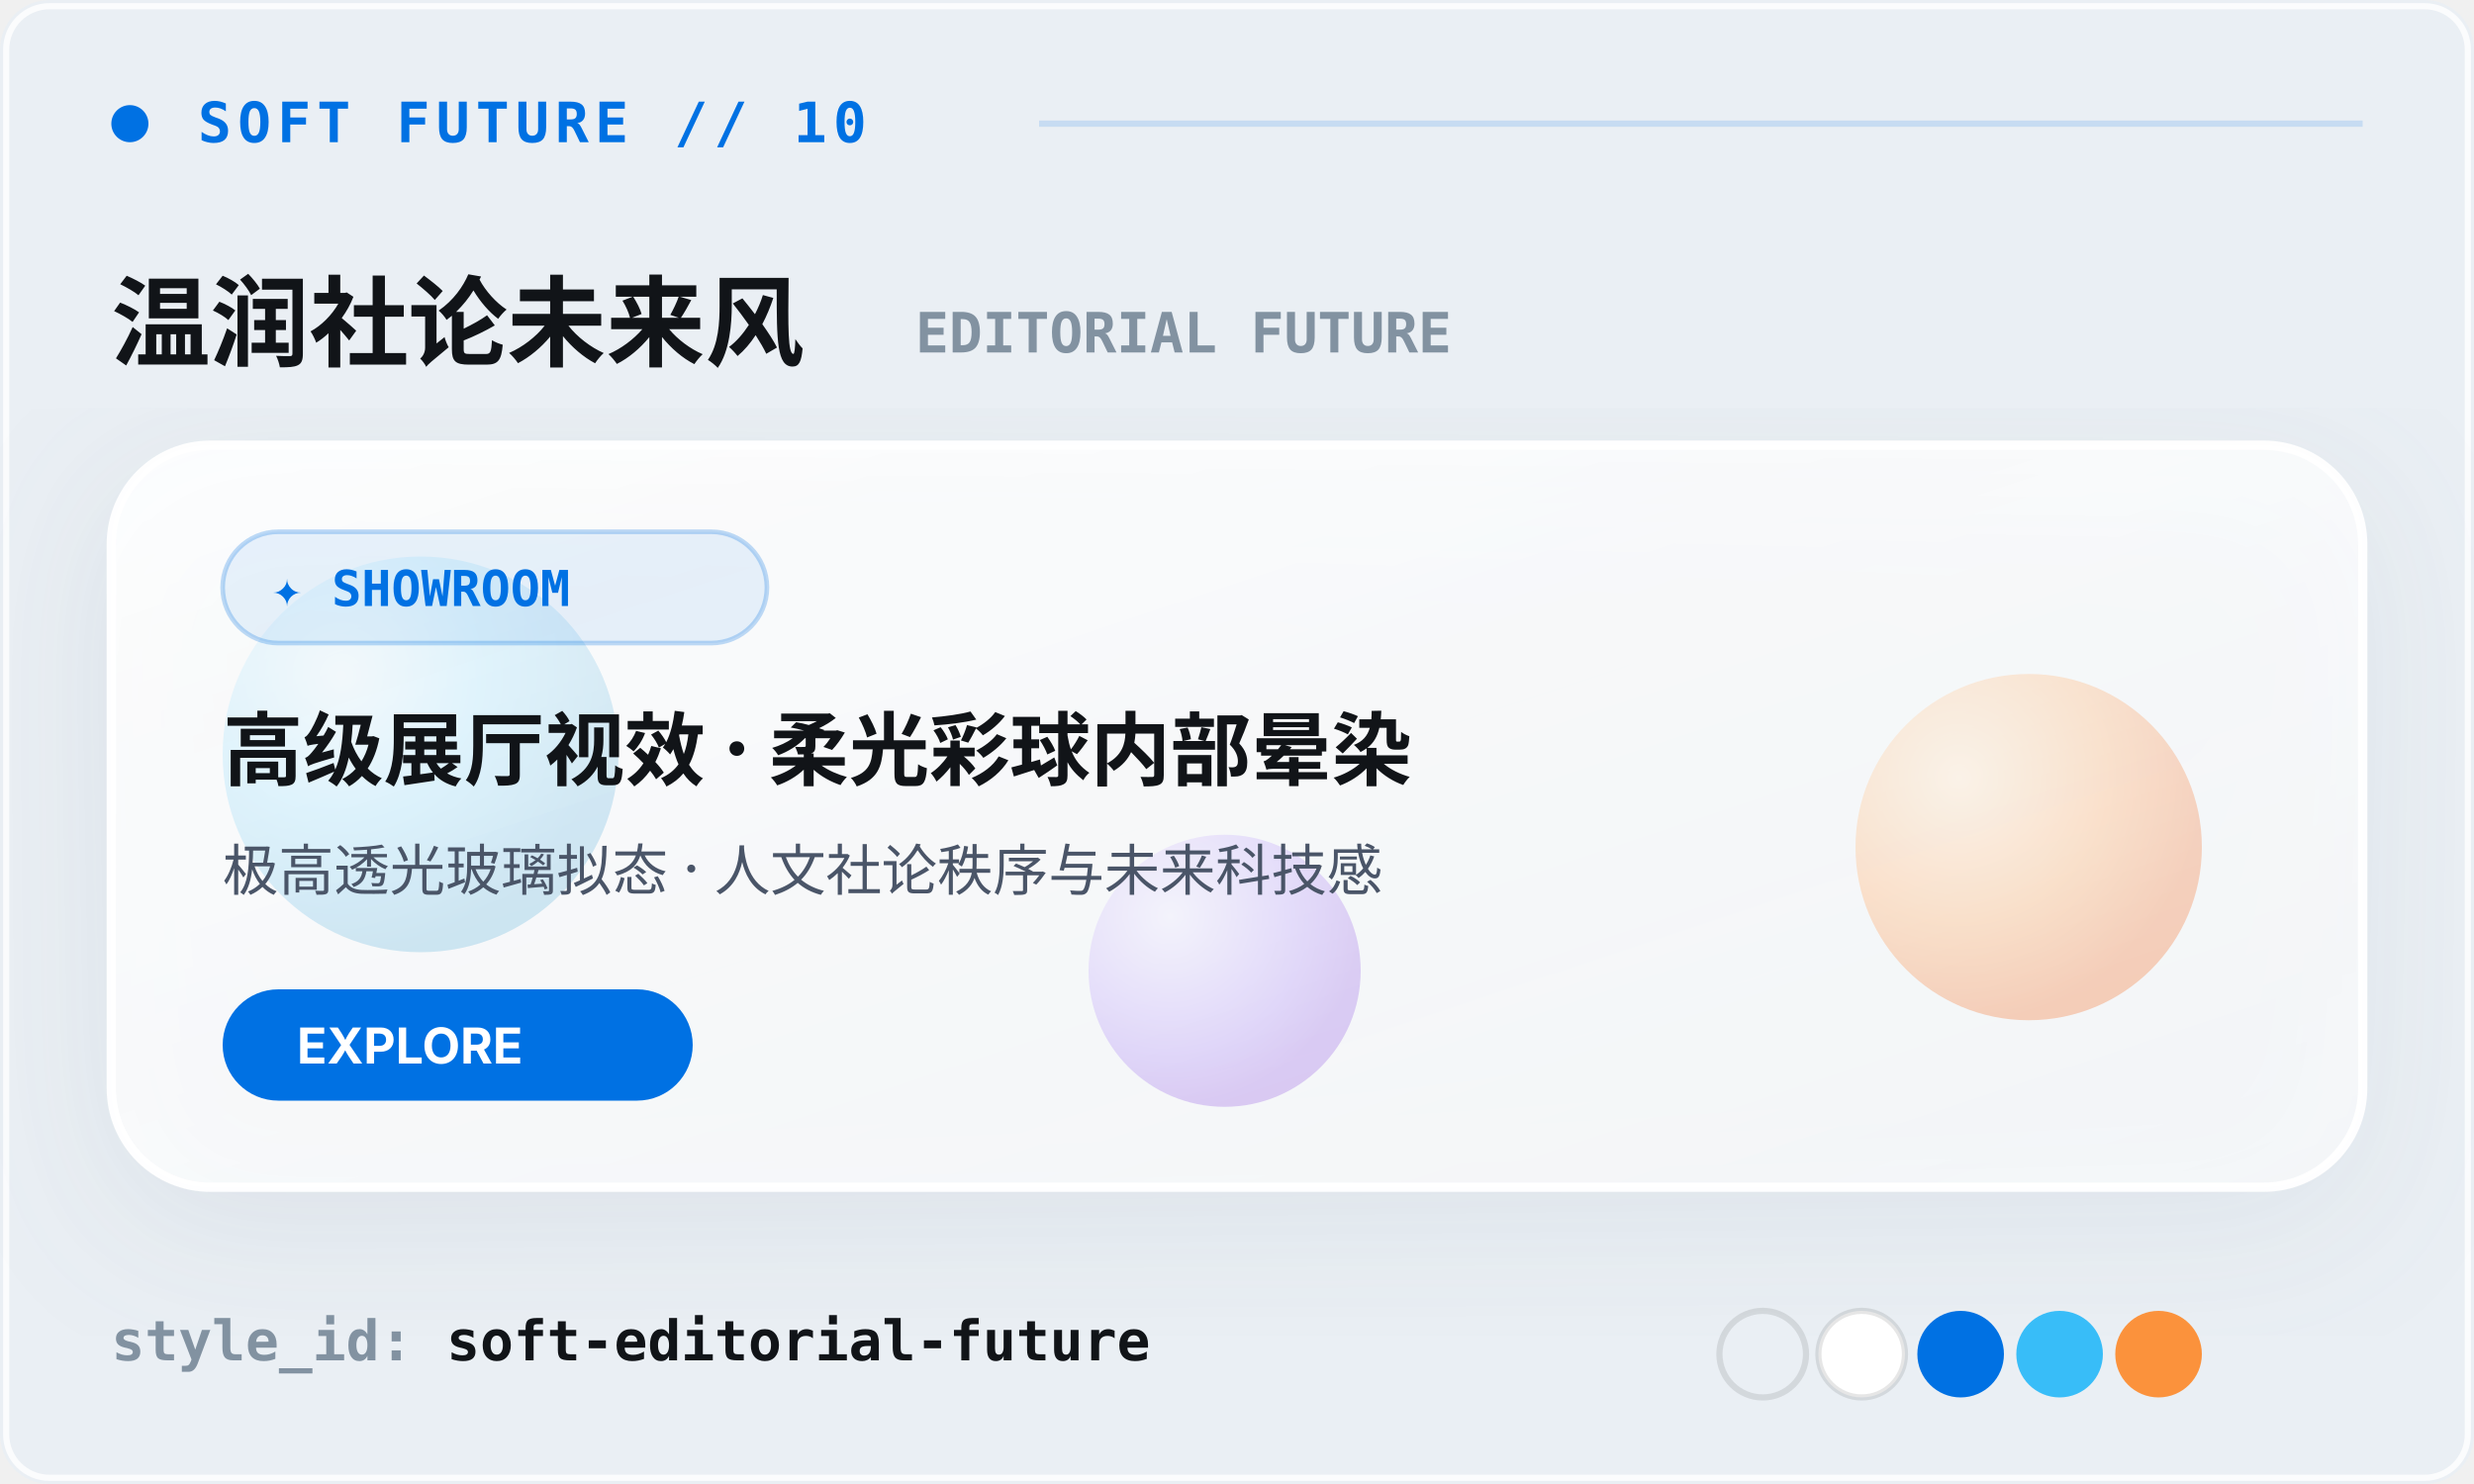
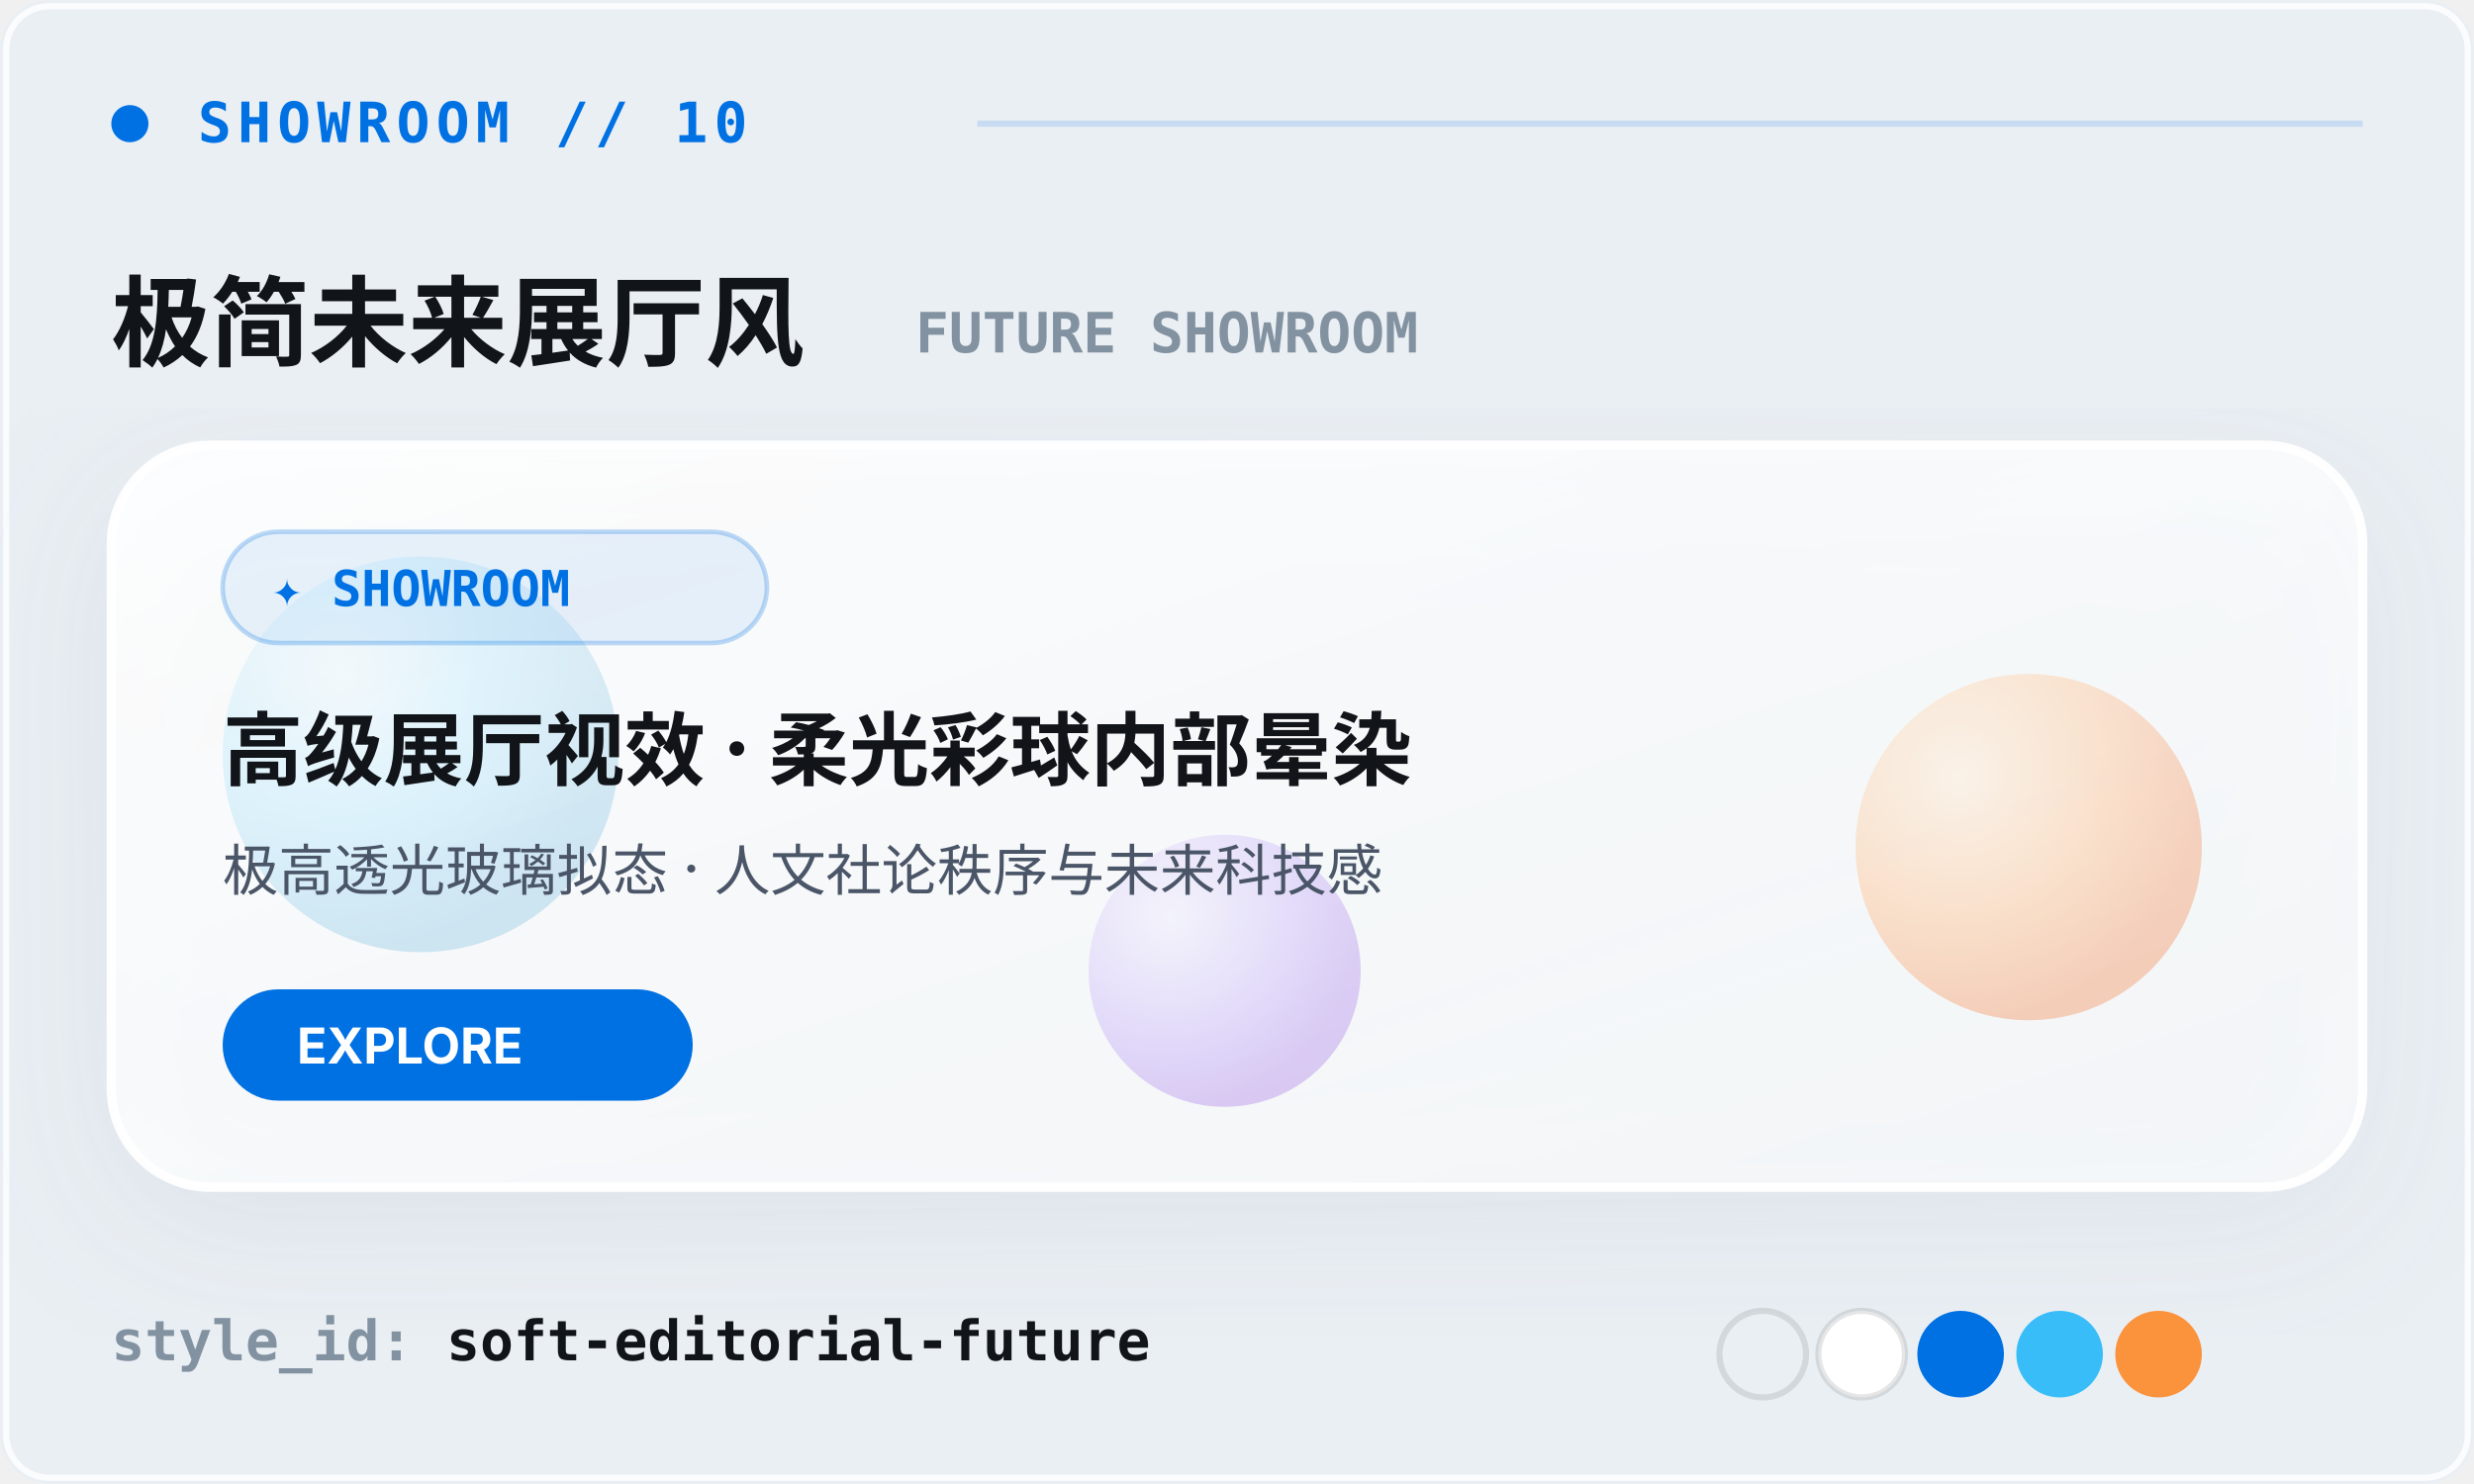
<svg xmlns="http://www.w3.org/2000/svg" viewBox="0 0 400 240" width="400" height="240">
  <defs>
    <radialGradient id="blob-blue" cx="30%" cy="30%" r="70%">
      <stop offset="0%" stop-color="#BAE6FD" />
      <stop offset="50%" stop-color="#38BDF8" />
      <stop offset="100%" stop-color="#0284C7" />
    </radialGradient>
    <radialGradient id="blob-peach" cx="30%" cy="30%" r="70%">
      <stop offset="0%" stop-color="#FED7AA" />
      <stop offset="60%" stop-color="#FB923C" />
      <stop offset="100%" stop-color="#EA580C" />
    </radialGradient>
    <radialGradient id="blob-lavender" cx="30%" cy="30%" r="70%">
      <stop offset="0%" stop-color="#DDD6FE" />
      <stop offset="70%" stop-color="#8B5CF6" />
      <stop offset="100%" stop-color="#6D28D9" />
    </radialGradient>
    <linearGradient id="glass-surf" x1="0" y1="0" x2="100%" y2="100%">
      <stop offset="0%" stop-color="#FFFFFF" stop-opacity="0.88" />
      <stop offset="100%" stop-color="#FFFFFF" stop-opacity="0.55" />
    </linearGradient>
    <filter id="future-shadow" x="-10%" y="-10%" width="120%" height="130%">
      <feDropShadow dx="0" dy="6" stdDeviation="12" flood-color="#8292A1" flood-opacity="0.18" />
    </filter>
  </defs>
  <style>
    .mono { font-family: "IBM Plex Mono", "SF Mono", Consolas, monospace; }
    .sans { font-family: -apple-system, BlinkMacSystemFont, "SF Pro Display", "Segoe UI", "PingFang SC", "Microsoft YaHei", sans-serif; }
  </style>
  <rect width="400" height="240" fill="#EAEFF4" rx="8" />
  <rect width="398" height="238" x="1" y="1" fill="none" stroke="rgba(255, 255, 255, 0.8)" stroke-width="1" rx="7" />
  <g transform="translate(18, 12)">
    <rect width="6" height="6" rx="3" fill="#0071E3" y="5" />
-     <text class="mono" font-size="9" font-weight="700" fill="#0071E3" x="14" y="11" letter-spacing="1">SOFT FUTURE // 10</text>
-     <line x1="150" y1="8" x2="364" y2="8" stroke="rgba(0, 113, 227, 0.15)" stroke-width="1" />
+     <text class="mono" font-size="9" font-weight="700" fill="#0071E3" x="14" y="11" letter-spacing="1">SHOWROOM // 10</text>
+     <line x1="140" y1="8" x2="364" y2="8" stroke="rgba(0, 113, 227, 0.15)" stroke-width="1" />
  </g>
  <g transform="translate(18, 58)">
-     <text class="sans" font-size="16" font-weight="800" fill="#111418" x="0" y="0">温润社论未来风</text>
-     <text class="mono" font-size="9" font-weight="600" fill="#8292A1" x="130" y="-1">EDITORIAL FUTURE</text>
+     <text class="sans" font-size="16" font-weight="800" fill="#111418" x="0" y="0">极简未来展厅风</text>
+     <text class="mono" font-size="9" font-weight="600" fill="#8292A1" x="130" y="-1">FUTURE SHOWROOM</text>
  </g>
  <g transform="translate(18, 72)">
    <circle cx="50" cy="50" r="32" fill="url(#blob-blue)" opacity="0.85" />
    <circle cx="310" cy="65" r="28" fill="url(#blob-peach)" opacity="0.8" />
    <circle cx="180" cy="85" r="22" fill="url(#blob-lavender)" opacity="0.75" />
    <rect width="364" height="120" rx="16" fill="url(#glass-surf)" stroke="rgba(255, 255, 255, 0.95)" stroke-width="1.5" filter="url(#future-shadow)" />
    <g transform="translate(18, 14)">
      <rect width="88" height="18" rx="9" fill="rgba(0, 113, 227, 0.08)" stroke="rgba(0, 113, 227, 0.25)" stroke-width="0.75" />
      <text class="mono" font-size="8" font-weight="700" fill="#0071E3" x="8" y="12">✦ SHOWROOM</text>
      <text class="sans" font-size="13" font-weight="800" fill="#111418" x="0" y="40">高级展厅视效 · 柔光彩球内部晕染</text>
      <text class="sans" font-size="9" font-weight="500" fill="#4A5568" x="0" y="58">极高透光玻璃拟态 · 人文社论秩序与未来科技感</text>
      <g transform="translate(0, 74)">
        <rect width="76" height="18" rx="9" fill="#0071E3" />
        <text class="sans" font-size="8" font-weight="700" fill="#FFFFFF" x="12" y="12">EXPLORE</text>
      </g>
    </g>
  </g>
  <g transform="translate(18, 220)">
    <text class="mono" font-size="9" font-weight="600" fill="#8292A1" x="0" y="0">style_id: <tspan fill="#111418">soft-editorial-future</tspan>
    </text>
    <g transform="translate(260, -8)">
      <circle cx="7" cy="7" r="7" fill="#EAEFF4" stroke="rgba(0,0,0,0.1)" />
      <circle cx="23" cy="7" r="7" fill="#FFFFFF" stroke="rgba(0,0,0,0.1)" />
      <circle cx="39" cy="7" r="7" fill="#0071E3" />
      <circle cx="55" cy="7" r="7" fill="#38BDF8" />
      <circle cx="71" cy="7" r="7" fill="#FB923C" />
    </g>
  </g>
</svg>
